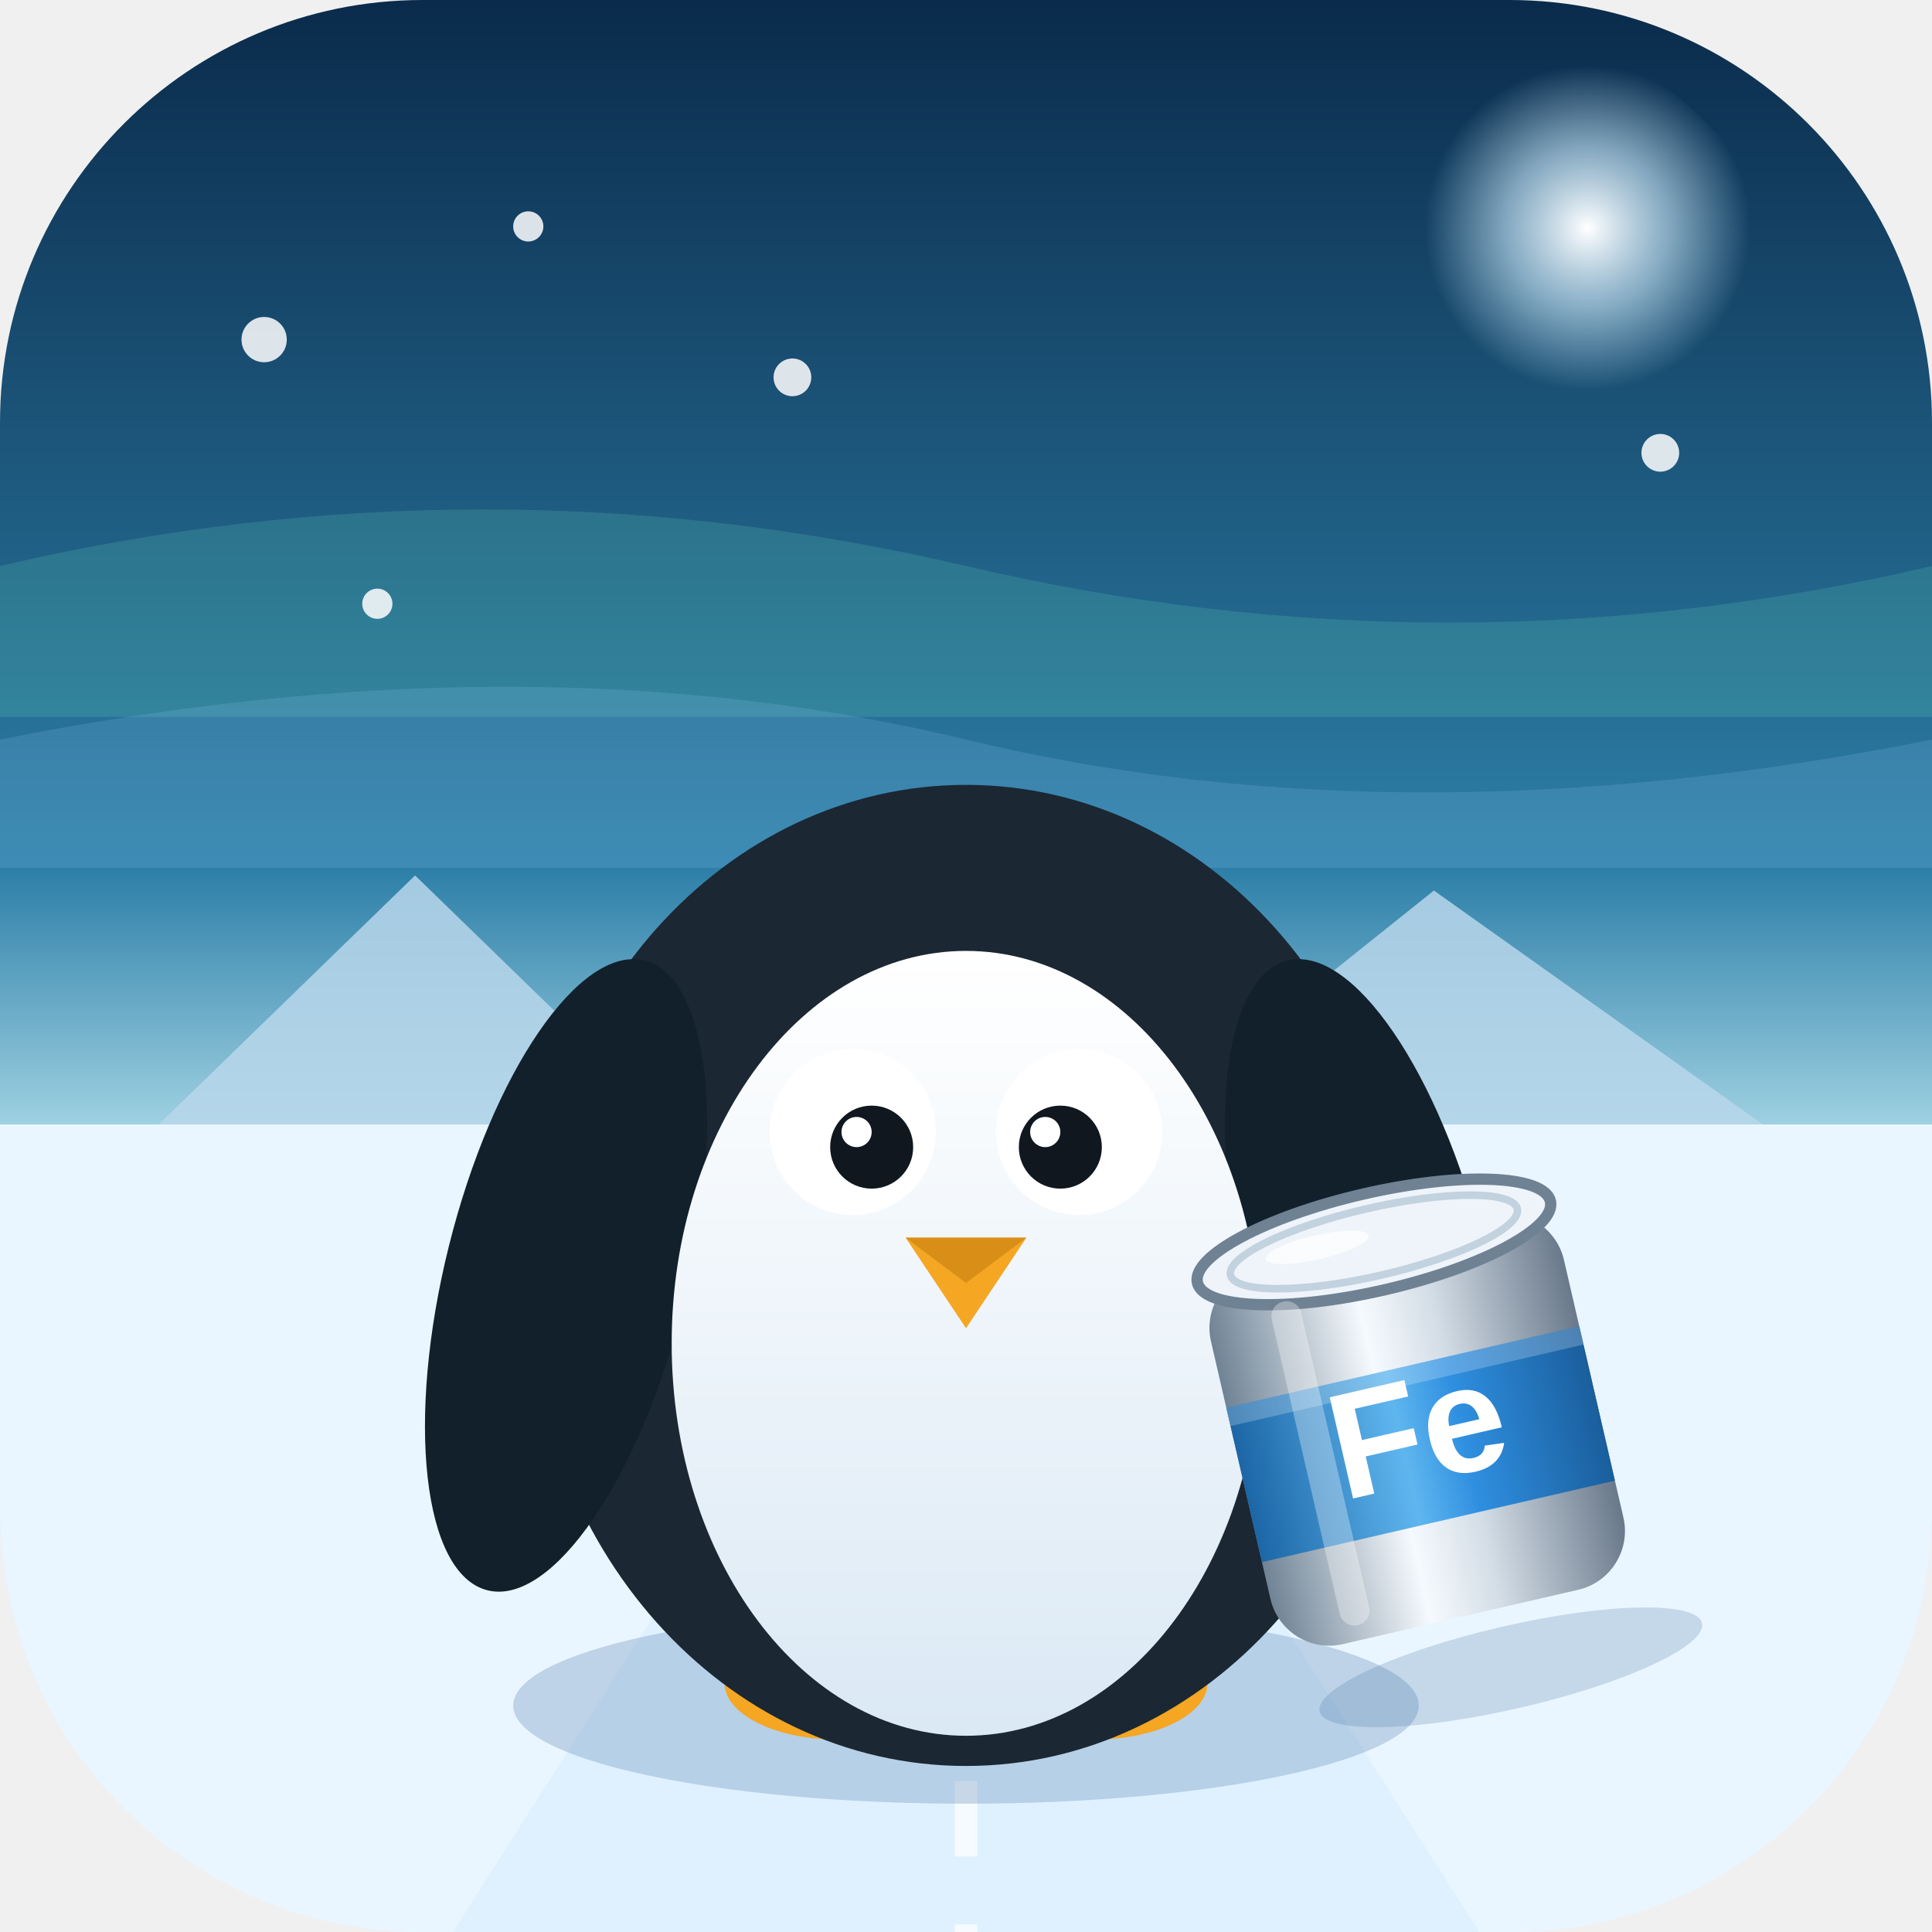
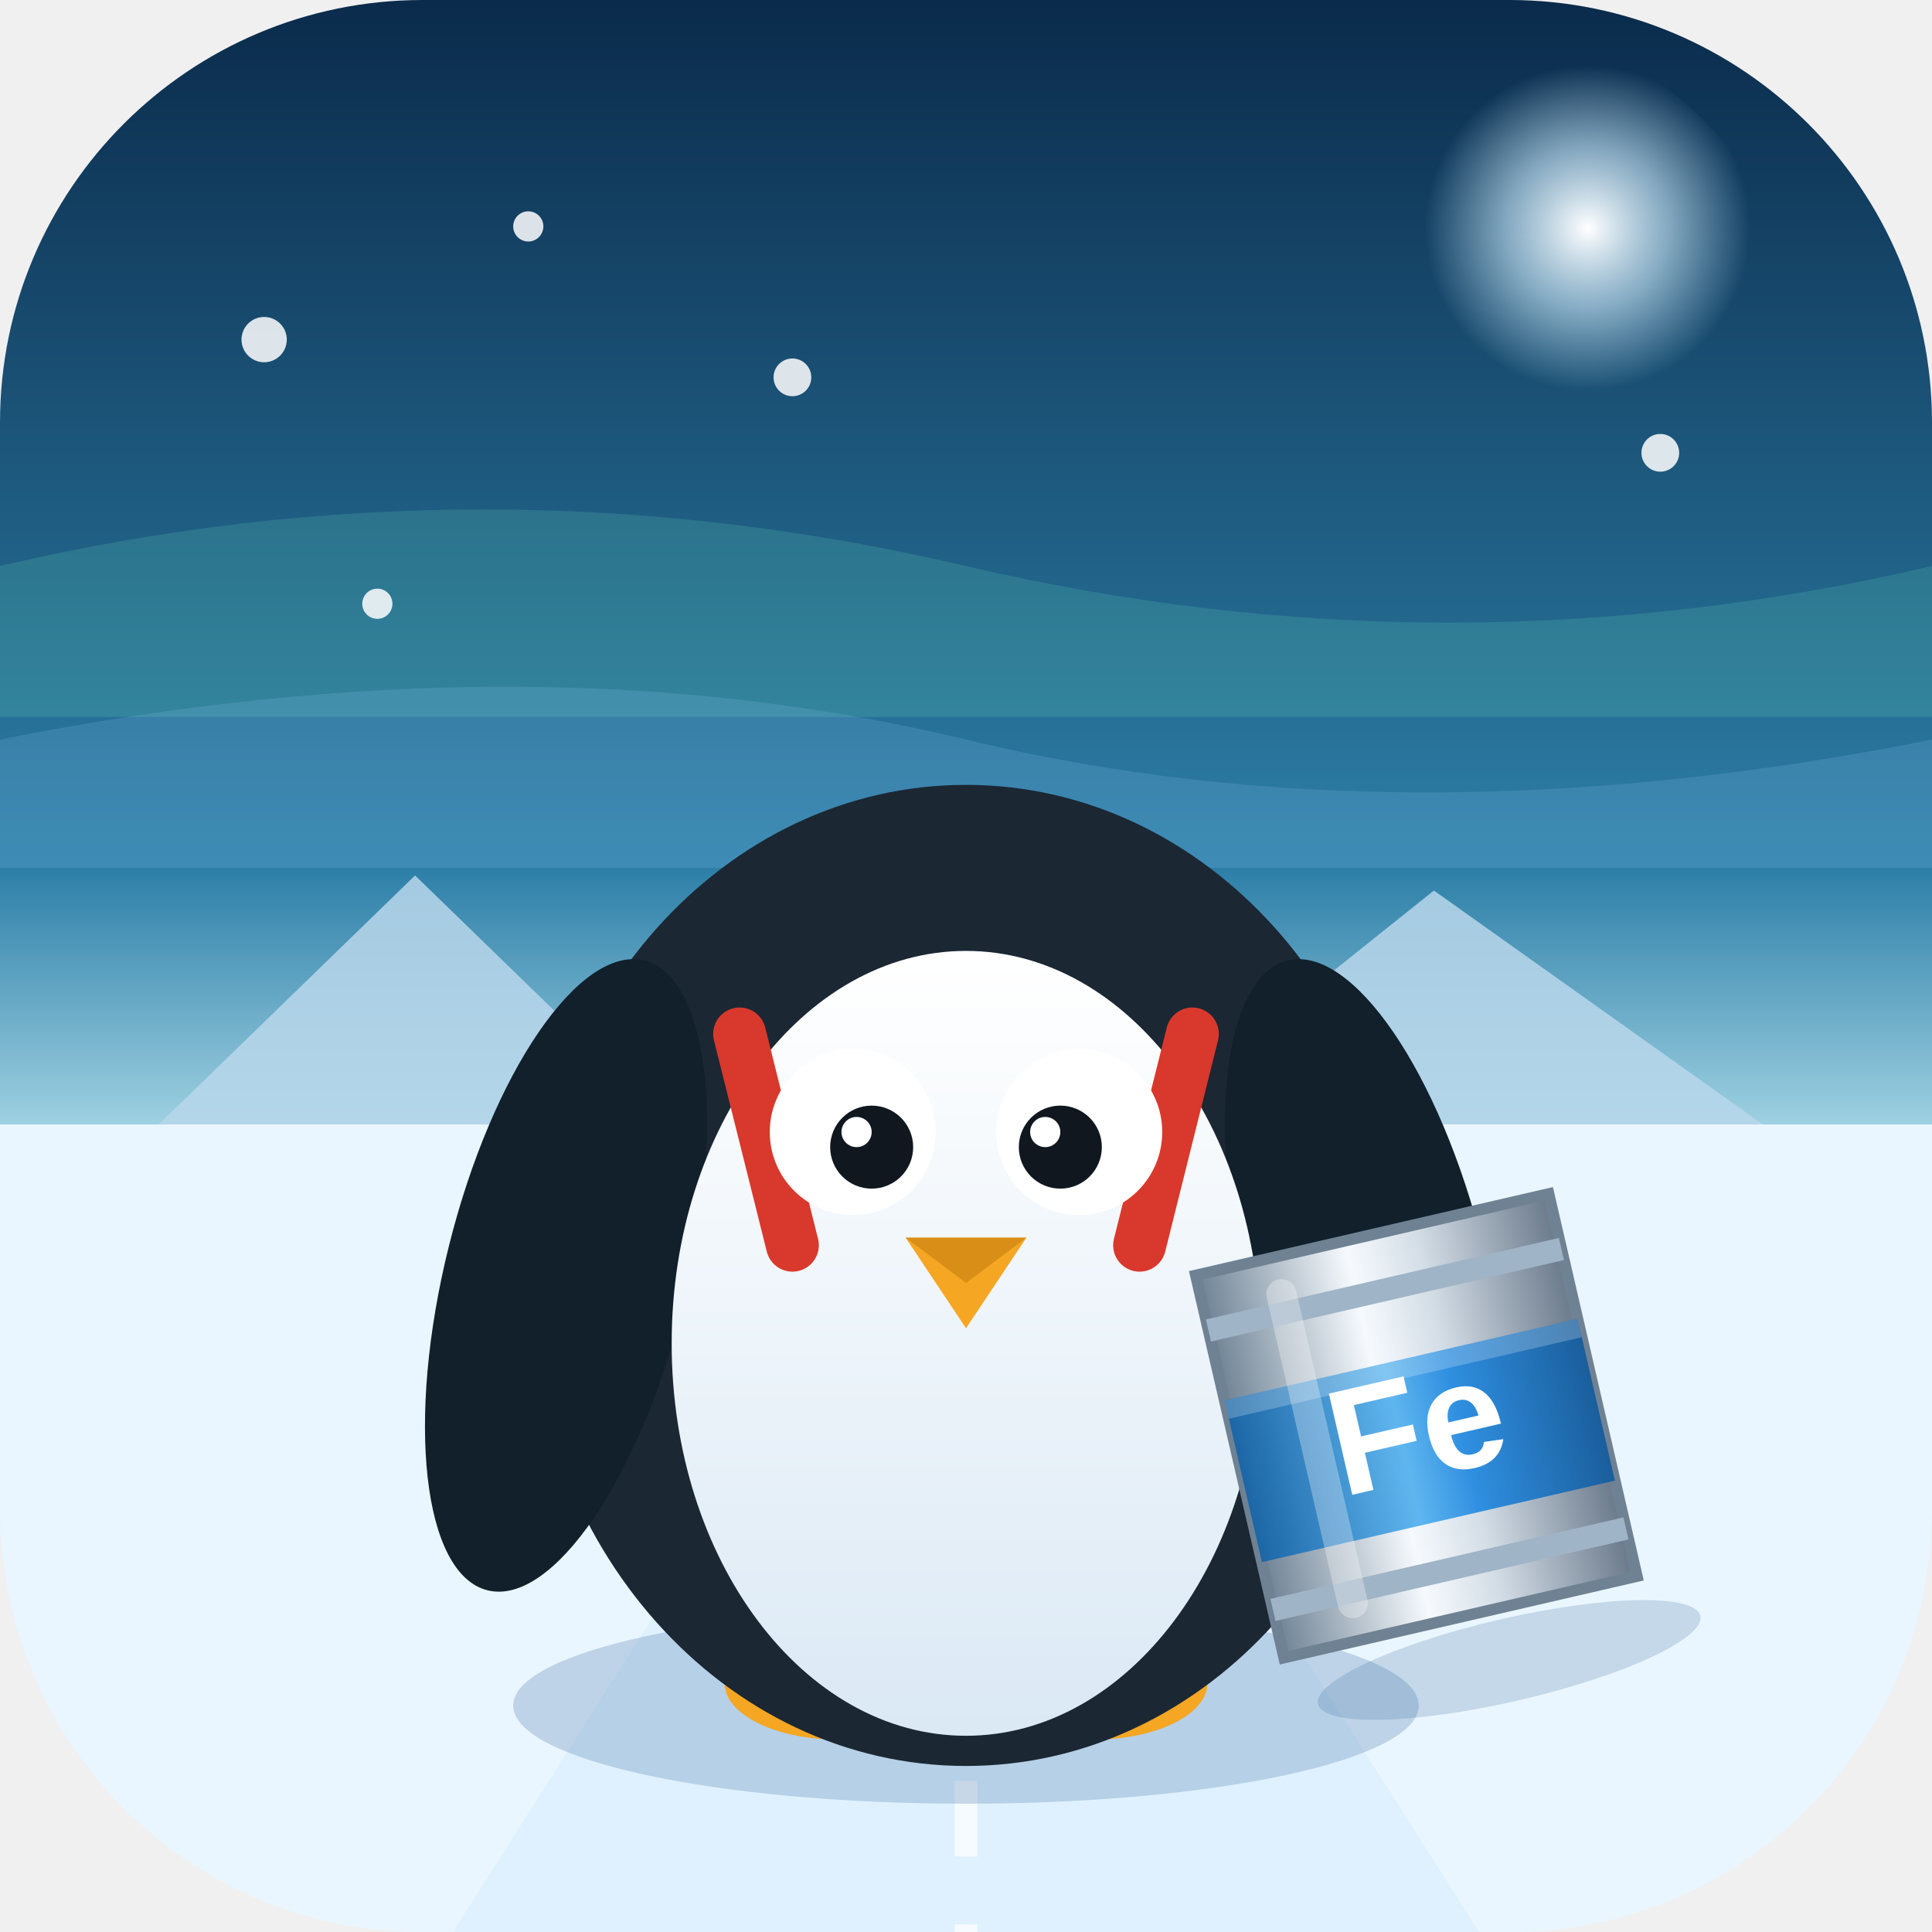
<svg xmlns="http://www.w3.org/2000/svg" width="512" height="512" viewBox="0 0 512 512">
  <defs>
    <linearGradient id="sky" x1="0" y1="0" x2="0" y2="1">
      <stop offset="0" stop-color="#0a2a4a" />
      <stop offset="0.45" stop-color="#2d7fa8" />
      <stop offset="0.62" stop-color="#bfe8f2" />
      <stop offset="1" stop-color="#eaf6ff" />
    </linearGradient>
    <radialGradient id="sun" cx="0.72" cy="0.26" r="0.18">
      <stop offset="0" stop-color="#ffffff" />
      <stop offset="0.5" stop-color="#cfeeff" stop-opacity="0.6" />
      <stop offset="1" stop-color="#cfeeff" stop-opacity="0" />
    </radialGradient>
    <linearGradient id="belly" x1="0" y1="0" x2="0" y2="1">
      <stop offset="0" stop-color="#ffffff" />
      <stop offset="1" stop-color="#dbe9f5" />
    </linearGradient>
    <linearGradient id="tinBody" x1="0" y1="0" x2="1" y2="0">
      <stop offset="0" stop-color="#6f8395" />
      <stop offset="0.42" stop-color="#f6fafe" />
      <stop offset="0.62" stop-color="#d3dde6" />
      <stop offset="1" stop-color="#69788a" />
    </linearGradient>
    <linearGradient id="labelBlue" x1="0" y1="0" x2="1" y2="0">
      <stop offset="0" stop-color="#1c66a6" />
      <stop offset="0.45" stop-color="#5fb6ef" />
      <stop offset="0.62" stop-color="#2f8fe0" />
      <stop offset="1" stop-color="#1a5e9c" />
    </linearGradient>
    <clipPath id="round">
      <rect x="0" y="0" width="512" height="512" rx="112" ry="112" />
    </clipPath>
  </defs>
  <g clip-path="url(#round)">
    <rect width="512" height="512" fill="url(#sky)" />
    <circle cx="368" cy="118" r="120" fill="url(#sun)" />
    <path d="M0 150 Q128 120 256 150 T512 150 V190 H0 Z" fill="#7affc8" opacity="0.14" />
    <path d="M0 196 Q140 168 256 196 T512 196 V230 H0 Z" fill="#9cd2ff" opacity="0.16" />
    <g fill="#b8d7eb" opacity="0.85">
      <polygon points="40,300 110,232 180,300" />
      <polygon points="150,300 230,250 310,300" />
      <polygon points="300,300 380,236 470,300" />
    </g>
    <rect x="0" y="298" width="512" height="214" fill="#eaf6ff" />
    <path d="M256 298 L120 512 H392 Z" fill="#dff1ff" />
    <line x1="256" y1="320" x2="256" y2="512" stroke="#ffffff" stroke-width="6" stroke-dasharray="20 18" opacity="0.7" />
    <g>
      <ellipse cx="256" cy="452" rx="120" ry="26" fill="#3a6da0" opacity="0.25" />
      <ellipse cx="222" cy="446" rx="30" ry="15" fill="#f5a623" />
      <ellipse cx="290" cy="446" rx="30" ry="15" fill="#f5a623" />
      <ellipse cx="256" cy="338" rx="116" ry="130" fill="#1b2733" />
      <ellipse cx="150" cy="338" rx="32" ry="86" fill="#11202b" transform="rotate(14 150 338)" />
      <ellipse cx="362" cy="338" rx="32" ry="86" fill="#11202b" transform="rotate(-14 362 338)" />
      <ellipse cx="256" cy="356" rx="78" ry="104" fill="url(#belly)" />
+       <path d="M196 274 L210 330" stroke="#d8392c" stroke-width="14" fill="none" stroke-linecap="round" />
+       <path d="M316 274 L302 330" stroke="#d8392c" stroke-width="14" fill="none" stroke-linecap="round" />
      <circle cx="226" cy="300" r="22" fill="#ffffff" />
      <circle cx="286" cy="300" r="22" fill="#ffffff" />
      <circle cx="231" cy="304" r="11" fill="#10171f" />
      <circle cx="281" cy="304" r="11" fill="#10171f" />
      <circle cx="227" cy="300" r="4" fill="#ffffff" />
      <circle cx="277" cy="300" r="4" fill="#ffffff" />
      <polygon points="240,328 272,328 256,352" fill="#f5a623" />
      <polygon points="240,328 272,328 256,340" fill="#d98f17" />
    </g>
    <g transform="translate(374,372) rotate(-13)">
-       <ellipse cx="10" cy="74" rx="52" ry="11" fill="#3a6da0" opacity="0.22" />
-       <rect x="-48" y="-44" width="96" height="102" rx="16" fill="url(#tinBody)" />
-       <rect x="-48" y="-10" width="96" height="42" fill="url(#labelBlue)" />
-       <rect x="-48" y="-10" width="96" height="5" fill="#ffffff" opacity="0.22" />
-       <text x="0" y="21" text-anchor="middle" font-family="Arial, sans-serif" font-size="40" font-weight="bold" fill="#ffffff">Fe</text>
-       <ellipse cx="0" cy="-44" rx="48" ry="13" fill="#eef4fa" stroke="#6f8294" stroke-width="3" />
-       <ellipse cx="0" cy="-44" rx="39" ry="9" fill="none" stroke="#c2d2de" stroke-width="2" />
-       <ellipse cx="-15" cy="-46" rx="14" ry="3.2" fill="#ffffff" opacity="0.72" />
-       <rect x="-31" y="-34" width="8" height="88" rx="4" fill="#ffffff" opacity="0.32" />
+       <ellipse cx="10" cy="72" rx="52" ry="11" fill="#3a6da0" opacity="0.22" />
+       <rect x="-48" y="-46" width="96" height="104" fill="url(#tinBody)" stroke="#6f8294" stroke-width="3" />
+       <rect x="-48" y="-34" width="96" height="6" fill="#9fb4c6" />
+       <rect x="-48" y="42" width="96" height="6" fill="#9fb4c6" />
+       <rect x="-48" y="-12" width="96" height="44" fill="url(#labelBlue)" />
+       <rect x="-48" y="-12" width="96" height="5" fill="#ffffff" opacity="0.22" />
+       <text x="0" y="20" text-anchor="middle" font-family="Arial, sans-serif" font-size="40" font-weight="bold" fill="#ffffff">Fe</text>
+       <rect x="-31" y="-40" width="8" height="92" rx="4" fill="#ffffff" opacity="0.3" />
    </g>
    <g fill="#ffffff" opacity="0.85">
      <circle cx="70" cy="90" r="6" />
      <circle cx="140" cy="60" r="4" />
      <circle cx="210" cy="100" r="5" />
      <circle cx="100" cy="160" r="4" />
      <circle cx="440" cy="120" r="5" />
    </g>
  </g>
</svg>
